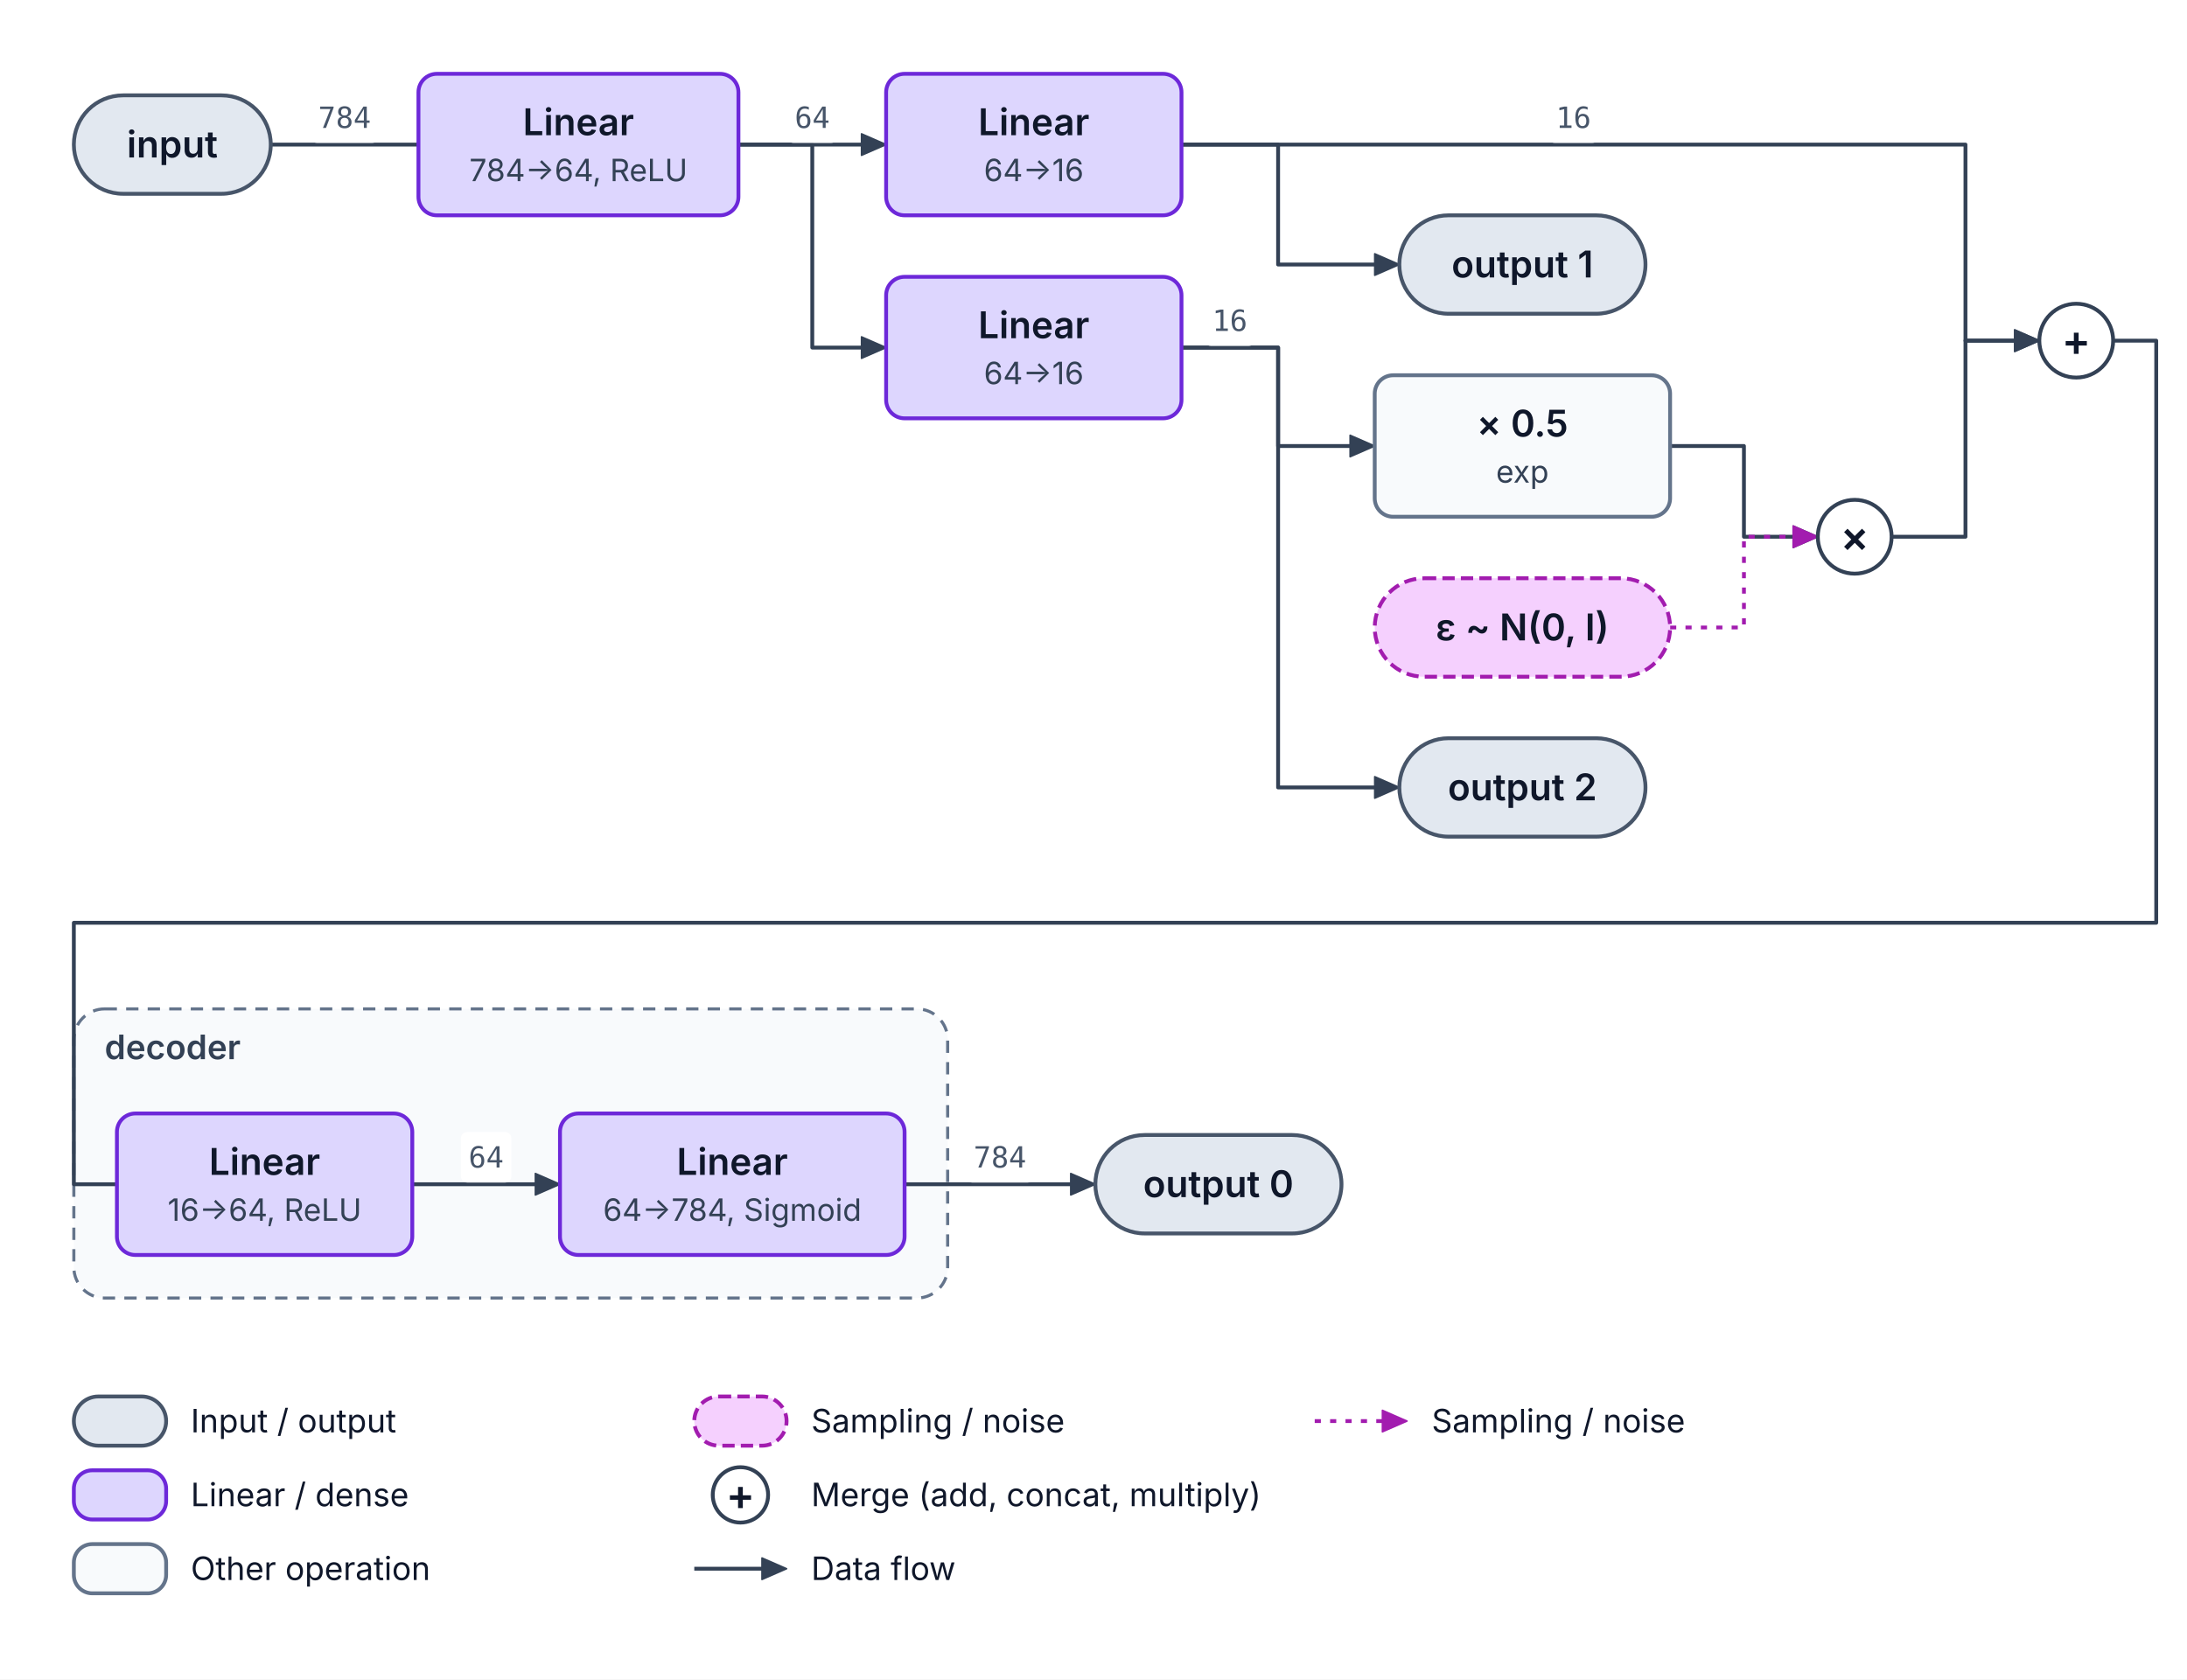
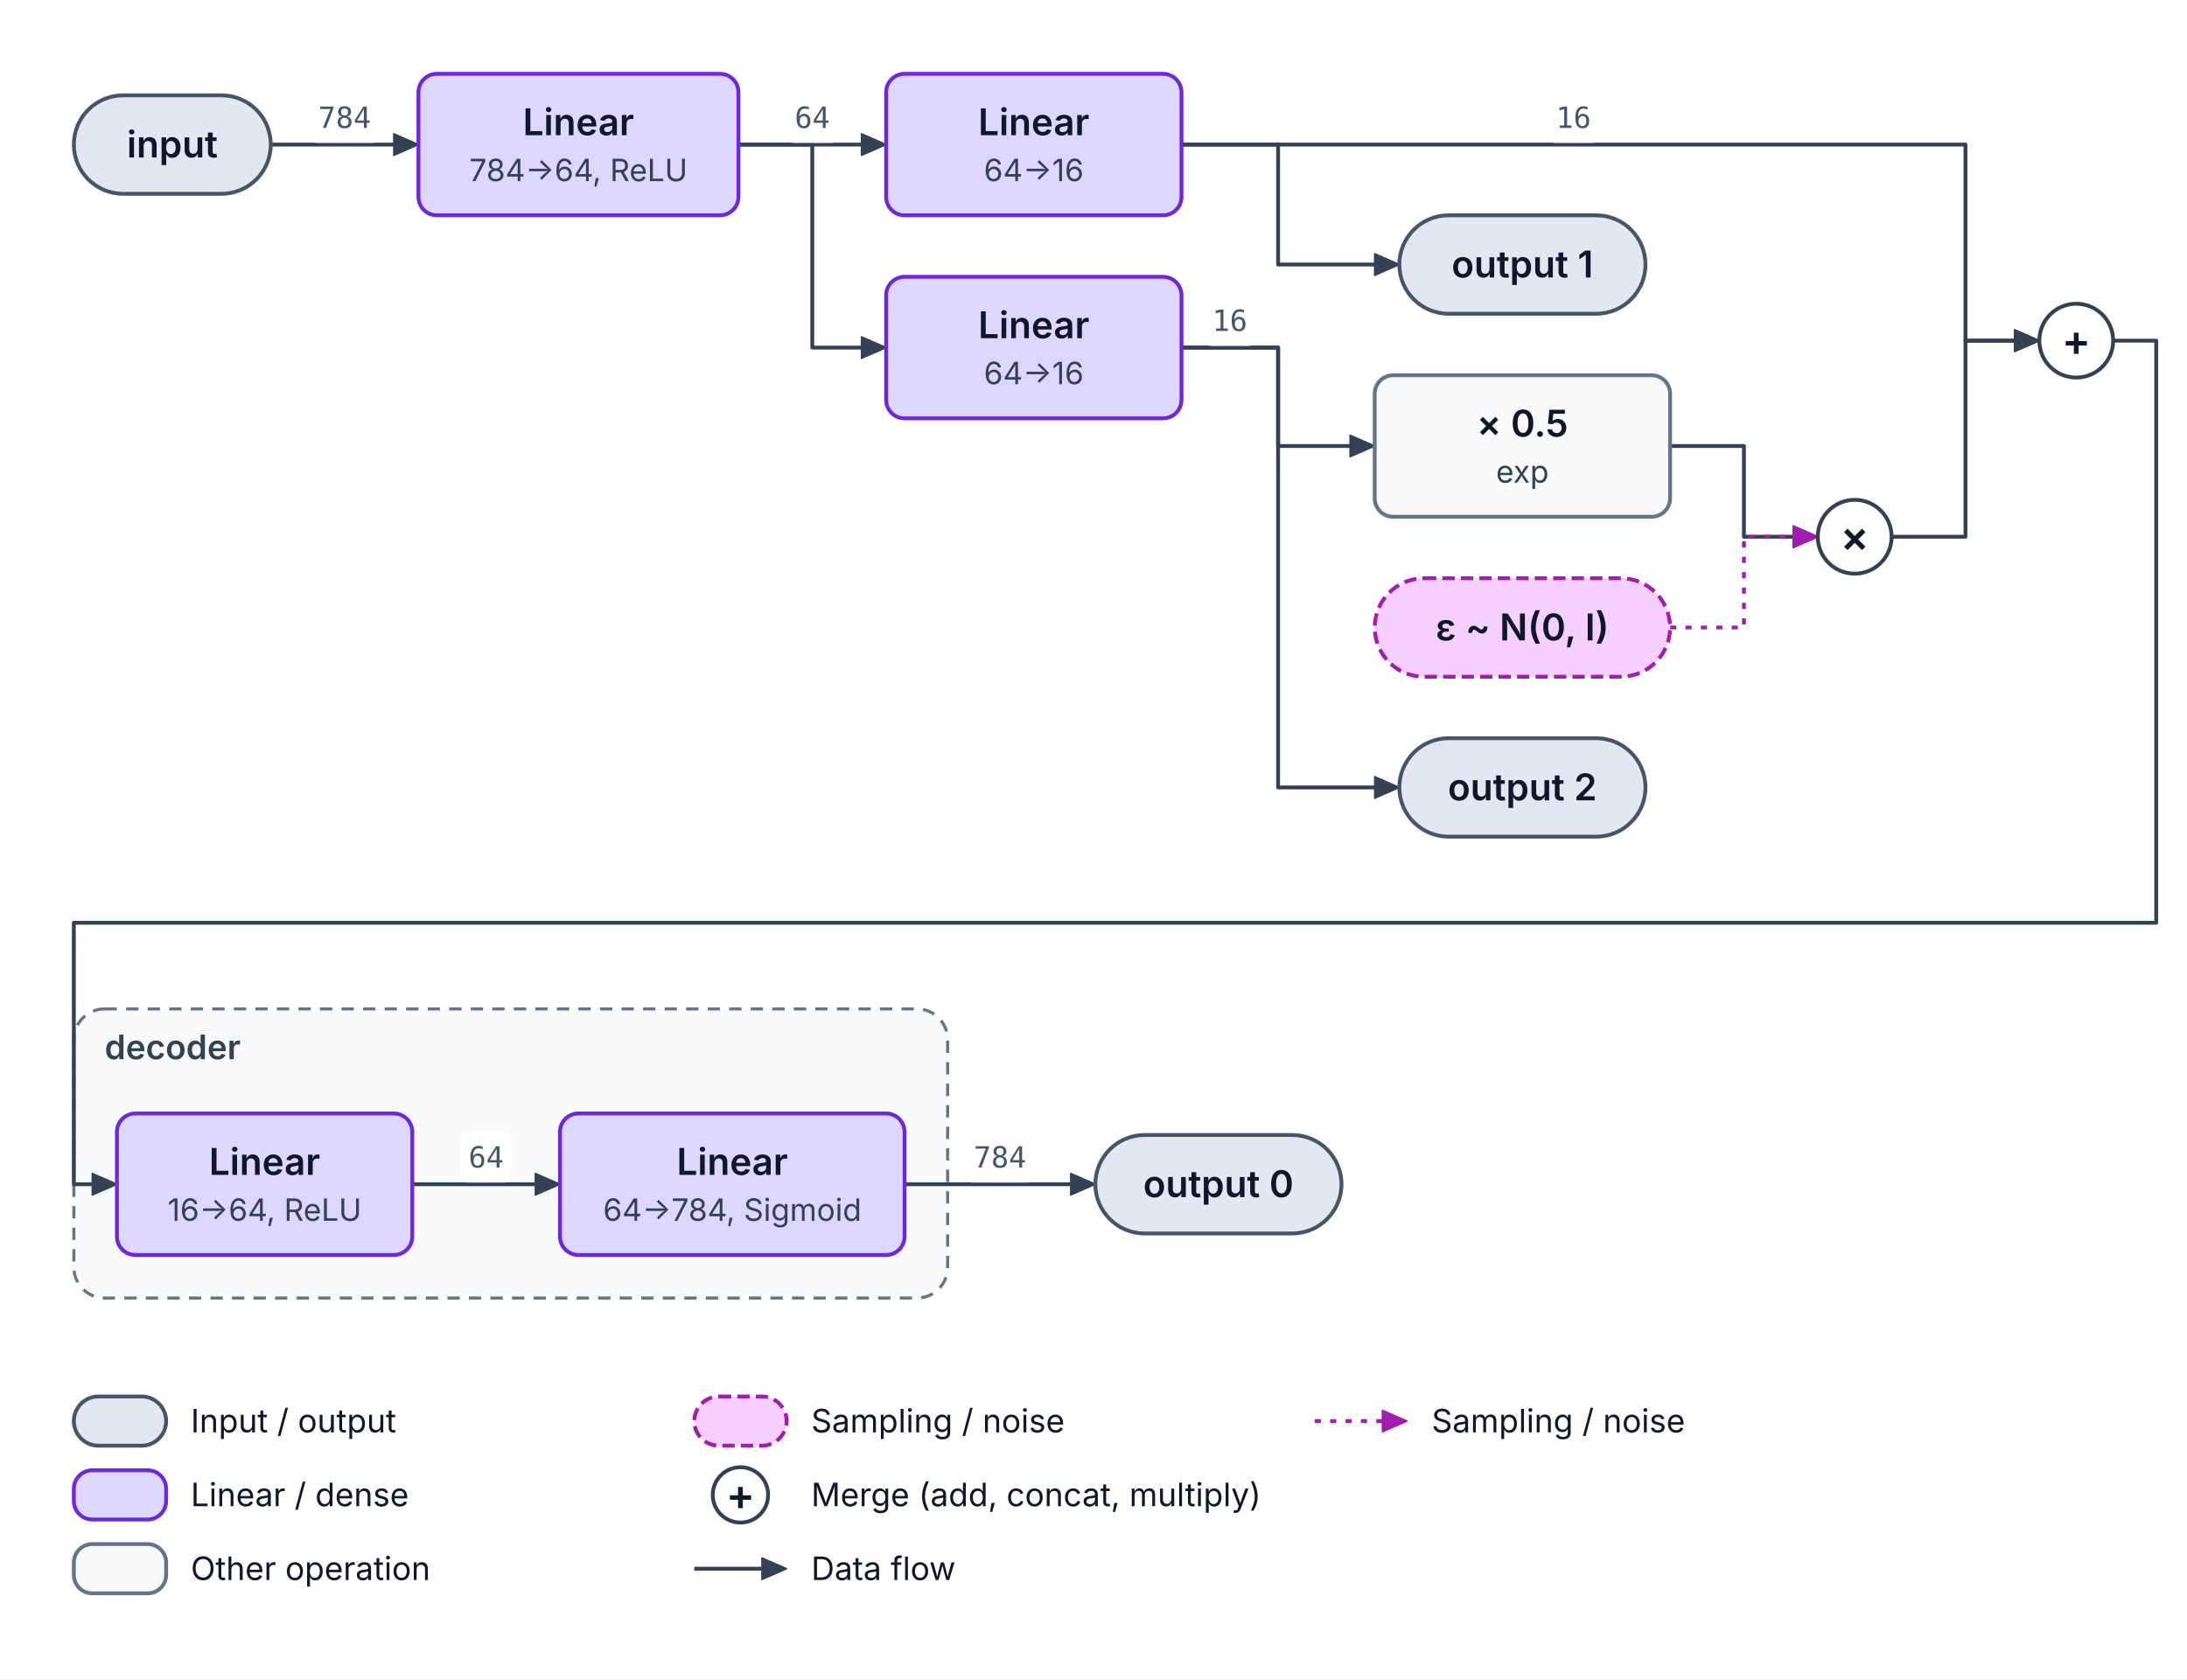
<svg xmlns="http://www.w3.org/2000/svg" width="710.8" height="546" viewBox="0 0 710.8 546" role="img">
  <rect x="0" y="0" width="710.8" height="546" fill="#ffffff" />
  <g class="tg-groups">
    <g class="tg-group" data-id="decoder">
      <rect x="24" y="328" width="284" height="94" rx="10" fill="#f8fafc" stroke="#64748b" stroke-width="1" stroke-linejoin="round" stroke-dasharray="4 3" />
      <text x="34" y="344.35" font-family="'Inter', 'Helvetica Neue', 'Helvetica', 'Arial', 'DejaVu Sans', sans-serif" font-size="11" font-weight="600" fill="#334155">decoder</text>
    </g>
  </g>
  <g class="tg-edges">
    <g class="tg-edge tg-edge-data">
      <polyline points="134,385 174.8,385" fill="none" stroke="#334155" stroke-width="1.25" stroke-linejoin="round" />
      <polygon points="182,385 174,388.5 174,381.5" fill="#334155" stroke="#334155" stroke-width="0.5" stroke-linejoin="round" />
    </g>
    <g class="tg-edge tg-edge-data">
-       <polyline points="88,47 136,47 136,47" fill="none" stroke="#334155" stroke-width="1.25" stroke-linejoin="round" />
-       <polygon points="136,47 136,47 136,47" fill="#334155" stroke="#334155" stroke-width="0.5" stroke-linejoin="round" />
+       <polyline points="88,47 128.8,47" fill="none" stroke="#334155" stroke-width="1.25" stroke-linejoin="round" />
+       <polygon points="136,47 128,50.5 128,43.5" fill="#334155" stroke="#334155" stroke-width="0.5" stroke-linejoin="round" />
    </g>
    <g class="tg-edge tg-edge-data">
-       <polyline points="240,47 240,47 280.8,47" fill="none" stroke="#334155" stroke-width="1.25" stroke-linejoin="round" />
+       <polyline points="240,47 280.8,47" fill="none" stroke="#334155" stroke-width="1.25" stroke-linejoin="round" />
      <polygon points="288,47 280,50.5 280,43.5" fill="#334155" stroke="#334155" stroke-width="0.5" stroke-linejoin="round" />
    </g>
    <g class="tg-edge tg-edge-data">
-       <polyline points="240,47 240,47 264,47 264,113 280.8,113" fill="none" stroke="#334155" stroke-width="1.25" stroke-linejoin="round" />
+       <polyline points="240,47 264,47 264,113 280.8,113" fill="none" stroke="#334155" stroke-width="1.25" stroke-linejoin="round" />
      <polygon points="288,113 280,116.5 280,109.5" fill="#334155" stroke="#334155" stroke-width="0.5" stroke-linejoin="round" />
    </g>
    <g class="tg-edge tg-edge-data">
      <polyline points="384,113 415.4,113 415.4,145 439.6,145" fill="none" stroke="#334155" stroke-width="1.25" stroke-linejoin="round" />
      <polygon points="446.8,145 438.8,148.5 438.8,141.5" fill="#334155" stroke="#334155" stroke-width="0.5" stroke-linejoin="round" />
    </g>
    <g class="tg-edge tg-edge-data">
      <polyline points="542.8,145 566.8,145 566.8,174.5 583.6,174.5" fill="none" stroke="#334155" stroke-width="1.25" stroke-linejoin="round" />
      <polygon points="590.8,174.5 582.8,178 582.8,171" fill="#334155" stroke="#334155" stroke-width="0.5" stroke-linejoin="round" />
    </g>
    <g class="tg-edge tg-edge-stochastic">
      <polyline points="542.8,204 566.8,204 566.8,174.5 583.6,174.5" fill="none" stroke="#a21caf" stroke-width="1.25" stroke-linejoin="round" stroke-dasharray="2 3" />
      <polygon points="590.8,174.5 582.8,178 582.8,171" fill="#a21caf" stroke="#a21caf" stroke-width="0.5" stroke-linejoin="round" />
    </g>
    <g class="tg-edge tg-edge-data">
      <polyline points="384,47 638.8,47 638.8,110.75 655.6,110.75" fill="none" stroke="#334155" stroke-width="1.25" stroke-linejoin="round" />
      <polygon points="662.8,110.75 654.8,114.25 654.8,107.25" fill="#334155" stroke="#334155" stroke-width="0.5" stroke-linejoin="round" />
    </g>
    <g class="tg-edge tg-edge-data">
      <polyline points="614.8,174.5 638.8,174.5 638.8,110.75 655.6,110.75" fill="none" stroke="#334155" stroke-width="1.25" stroke-linejoin="round" />
      <polygon points="662.8,110.75 654.8,114.25 654.8,107.25" fill="#334155" stroke="#334155" stroke-width="0.5" stroke-linejoin="round" />
    </g>
    <g class="tg-edge tg-edge-data">
-       <polyline points="686.8,110.75 700.8,110.75 700.8,300 24,300 24,385 38,385 38,385" fill="none" stroke="#334155" stroke-width="1.25" stroke-linejoin="round" />
-       <polygon points="38,385 38,385 38,385" fill="#334155" stroke="#334155" stroke-width="0.5" stroke-linejoin="round" />
+       <polyline points="686.8,110.75 700.8,110.75 700.8,300 24,300 24,385 30.8,385" fill="none" stroke="#334155" stroke-width="1.25" stroke-linejoin="round" />
+       <polygon points="38,385 30,388.5 30,381.5" fill="#334155" stroke="#334155" stroke-width="0.5" stroke-linejoin="round" />
    </g>
    <g class="tg-edge tg-edge-data">
-       <polyline points="294,385 294,385 348.8,385" fill="none" stroke="#334155" stroke-width="1.25" stroke-linejoin="round" />
+       <polyline points="294,385 348.8,385" fill="none" stroke="#334155" stroke-width="1.25" stroke-linejoin="round" />
      <polygon points="356,385 348,388.5 348,381.5" fill="#334155" stroke="#334155" stroke-width="0.5" stroke-linejoin="round" />
    </g>
    <g class="tg-edge tg-edge-data">
      <polyline points="384,47 415.4,47 415.4,86 447.6,86" fill="none" stroke="#334155" stroke-width="1.25" stroke-linejoin="round" />
      <polygon points="454.8,86 446.8,89.5 446.8,82.5" fill="#334155" stroke="#334155" stroke-width="0.5" stroke-linejoin="round" />
    </g>
    <g class="tg-edge tg-edge-data">
      <polyline points="384,113 415.4,113 415.4,256 447.6,256" fill="none" stroke="#334155" stroke-width="1.25" stroke-linejoin="round" />
      <polygon points="454.8,256 446.8,259.5 446.8,252.5" fill="#334155" stroke="#334155" stroke-width="0.5" stroke-linejoin="round" />
    </g>
    <g class="tg-edge tg-edge-data">
      <polyline points="225.65,510 248.45,510" fill="none" stroke="#334155" stroke-width="1.25" stroke-linejoin="round" />
      <polygon points="255.65,510 247.65,513.5 247.65,506.5" fill="#334155" stroke="#334155" stroke-width="0.5" stroke-linejoin="round" />
    </g>
    <g class="tg-edge tg-edge-stochastic">
      <polyline points="427.3,462 450.1,462" fill="none" stroke="#a21caf" stroke-width="1.25" stroke-linejoin="round" stroke-dasharray="2 3" />
      <polygon points="457.3,462 449.3,465.5 449.3,458.5" fill="#a21caf" stroke="#a21caf" stroke-width="0.5" stroke-linejoin="round" />
    </g>
  </g>
  <g class="tg-nodes">
    <g class="tg-node tg-io" data-id="n0">
      <rect x="24" y="31" width="64" height="32" rx="16" fill="#e2e8f0" stroke="#475569" stroke-width="1.25" stroke-linejoin="round" />
      <text x="56" y="51.2" font-family="'Inter', 'Helvetica Neue', 'Helvetica', 'Arial', 'DejaVu Sans', sans-serif" font-size="12" font-weight="600" text-anchor="middle" fill="#0f172a">input</text>
    </g>
    <g class="tg-node tg-linear" data-id="n1">
      <rect x="136" y="24" width="104" height="46" rx="6" fill="#ddd6fe" stroke="#6d28d9" stroke-width="1.25" stroke-linejoin="round" />
      <text x="188" y="43.95" font-family="'Inter', 'Helvetica Neue', 'Helvetica', 'Arial', 'DejaVu Sans', sans-serif" font-size="12" font-weight="600" text-anchor="middle" fill="#0f172a">Linear</text>
      <text x="188" y="58.9" font-family="'Inter', 'Helvetica Neue', 'Helvetica', 'Arial', 'DejaVu Sans', sans-serif" font-size="10" text-anchor="middle" fill="#334155">784→64, ReLU</text>
    </g>
    <g class="tg-node tg-linear" data-id="n3">
      <rect x="288" y="24" width="96" height="46" rx="6" fill="#ddd6fe" stroke="#6d28d9" stroke-width="1.25" stroke-linejoin="round" />
      <text x="336" y="43.95" font-family="'Inter', 'Helvetica Neue', 'Helvetica', 'Arial', 'DejaVu Sans', sans-serif" font-size="12" font-weight="600" text-anchor="middle" fill="#0f172a">Linear</text>
      <text x="336" y="58.9" font-family="'Inter', 'Helvetica Neue', 'Helvetica', 'Arial', 'DejaVu Sans', sans-serif" font-size="10" text-anchor="middle" fill="#334155">64→16</text>
    </g>
    <g class="tg-node tg-linear" data-id="n4">
      <rect x="288" y="90" width="96" height="46" rx="6" fill="#ddd6fe" stroke="#6d28d9" stroke-width="1.25" stroke-linejoin="round" />
      <text x="336" y="109.95" font-family="'Inter', 'Helvetica Neue', 'Helvetica', 'Arial', 'DejaVu Sans', sans-serif" font-size="12" font-weight="600" text-anchor="middle" fill="#0f172a">Linear</text>
      <text x="336" y="124.9" font-family="'Inter', 'Helvetica Neue', 'Helvetica', 'Arial', 'DejaVu Sans', sans-serif" font-size="10" text-anchor="middle" fill="#334155">64→16</text>
    </g>
    <g class="tg-node tg-other" data-id="n5">
      <rect x="446.8" y="122" width="96" height="46" rx="6" fill="#f8fafc" stroke="#64748b" stroke-width="1.25" stroke-linejoin="round" />
      <text x="494.8" y="141.95" font-family="'Inter', 'Helvetica Neue', 'Helvetica', 'Arial', 'DejaVu Sans', sans-serif" font-size="12" font-weight="600" text-anchor="middle" fill="#0f172a">× 0.5</text>
      <text x="494.8" y="156.9" font-family="'Inter', 'Helvetica Neue', 'Helvetica', 'Arial', 'DejaVu Sans', sans-serif" font-size="10" text-anchor="middle" fill="#334155">exp</text>
    </g>
    <g class="tg-node tg-stochastic" data-id="n7">
      <rect x="446.8" y="188" width="96" height="32" rx="16" fill="#f5d0fe" stroke="#a21caf" stroke-width="1.25" stroke-linejoin="round" stroke-dasharray="4 2" />
      <text x="494.8" y="208.2" font-family="'Inter', 'Helvetica Neue', 'Helvetica', 'Arial', 'DejaVu Sans', sans-serif" font-size="12" font-weight="600" text-anchor="middle" fill="#0f172a">ε ~ N(0, I)</text>
    </g>
    <g class="tg-node tg-merge" data-id="n8">
      <circle cx="602.8" cy="174.5" r="12" fill="#ffffff" stroke="#334155" stroke-width="1.25" stroke-linejoin="round" />
      <text x="602.8" y="179.4" font-family="'Inter', 'Helvetica Neue', 'Helvetica', 'Arial', 'DejaVu Sans', sans-serif" font-size="14" font-weight="600" text-anchor="middle" fill="#0f172a">×</text>
    </g>
    <g class="tg-node tg-merge" data-id="n9">
      <circle cx="674.8" cy="110.75" r="12" fill="#ffffff" stroke="#334155" stroke-width="1.25" stroke-linejoin="round" />
      <text x="674.8" y="115.65" font-family="'Inter', 'Helvetica Neue', 'Helvetica', 'Arial', 'DejaVu Sans', sans-serif" font-size="14" font-weight="600" text-anchor="middle" fill="#0f172a">+</text>
    </g>
    <g class="tg-node tg-linear" data-id="n10">
      <rect x="38" y="362" width="96" height="46" rx="6" fill="#ddd6fe" stroke="#6d28d9" stroke-width="1.25" stroke-linejoin="round" />
      <text x="86" y="381.95" font-family="'Inter', 'Helvetica Neue', 'Helvetica', 'Arial', 'DejaVu Sans', sans-serif" font-size="12" font-weight="600" text-anchor="middle" fill="#0f172a">Linear</text>
      <text x="86" y="396.9" font-family="'Inter', 'Helvetica Neue', 'Helvetica', 'Arial', 'DejaVu Sans', sans-serif" font-size="10" text-anchor="middle" fill="#334155">16→64, ReLU</text>
    </g>
    <g class="tg-node tg-linear" data-id="n12">
      <rect x="182" y="362" width="112" height="46" rx="6" fill="#ddd6fe" stroke="#6d28d9" stroke-width="1.25" stroke-linejoin="round" />
      <text x="238" y="381.95" font-family="'Inter', 'Helvetica Neue', 'Helvetica', 'Arial', 'DejaVu Sans', sans-serif" font-size="12" font-weight="600" text-anchor="middle" fill="#0f172a">Linear</text>
      <text x="238" y="396.9" font-family="'Inter', 'Helvetica Neue', 'Helvetica', 'Arial', 'DejaVu Sans', sans-serif" font-size="10" text-anchor="middle" fill="#334155">64→784, Sigmoid</text>
    </g>
    <g class="tg-node tg-io" data-id="n14">
      <rect x="356" y="369" width="80" height="32" rx="16" fill="#e2e8f0" stroke="#475569" stroke-width="1.25" stroke-linejoin="round" />
      <text x="396" y="389.2" font-family="'Inter', 'Helvetica Neue', 'Helvetica', 'Arial', 'DejaVu Sans', sans-serif" font-size="12" font-weight="600" text-anchor="middle" fill="#0f172a">output 0</text>
    </g>
    <g class="tg-node tg-io" data-id="n15">
      <rect x="454.8" y="70" width="80" height="32" rx="16" fill="#e2e8f0" stroke="#475569" stroke-width="1.25" stroke-linejoin="round" />
      <text x="494.8" y="90.2" font-family="'Inter', 'Helvetica Neue', 'Helvetica', 'Arial', 'DejaVu Sans', sans-serif" font-size="12" font-weight="600" text-anchor="middle" fill="#0f172a">output 1</text>
    </g>
    <g class="tg-node tg-io" data-id="n16">
      <rect x="454.8" y="240" width="80" height="32" rx="16" fill="#e2e8f0" stroke="#475569" stroke-width="1.25" stroke-linejoin="round" />
      <text x="494.8" y="260.2" font-family="'Inter', 'Helvetica Neue', 'Helvetica', 'Arial', 'DejaVu Sans', sans-serif" font-size="12" font-weight="600" text-anchor="middle" fill="#0f172a">output 2</text>
    </g>
    <g class="tg-node tg-io" data-id="legend:0:io">
      <rect x="24" y="454" width="30" height="16" rx="8" fill="#e2e8f0" stroke="#475569" stroke-width="1.25" stroke-linejoin="round" />
    </g>
    <g class="tg-node tg-linear" data-id="legend:1:linear">
      <rect x="24" y="478" width="30" height="16" rx="6" fill="#ddd6fe" stroke="#6d28d9" stroke-width="1.25" stroke-linejoin="round" />
    </g>
    <g class="tg-node tg-other" data-id="legend:2:other">
      <rect x="24" y="502" width="30" height="16" rx="6" fill="#f8fafc" stroke="#64748b" stroke-width="1.25" stroke-linejoin="round" />
    </g>
    <g class="tg-node tg-stochastic" data-id="legend:3:stochastic">
      <rect x="225.65" y="454" width="30" height="16" rx="8" fill="#f5d0fe" stroke="#a21caf" stroke-width="1.25" stroke-linejoin="round" stroke-dasharray="4 2" />
    </g>
    <g class="tg-node tg-merge" data-id="legend:4:merge">
      <circle cx="240.65" cy="486" r="9" fill="#ffffff" stroke="#334155" stroke-width="1.25" stroke-linejoin="round" />
      <text x="240.65" y="490.9" font-family="'Inter', 'Helvetica Neue', 'Helvetica', 'Arial', 'DejaVu Sans', sans-serif" font-size="14" font-weight="600" text-anchor="middle" fill="#0f172a">+</text>
    </g>
  </g>
  <g class="tg-labels">
    <rect x="149.8" y="368.05" width="16.4" height="16.4" rx="2" fill="#ffffff" />
    <text x="158" y="379.57" font-family="'JetBrains Mono', 'SF Mono', 'Menlo', 'Consolas', 'DejaVu Sans Mono', monospace" font-size="9.5" text-anchor="middle" fill="#475569">64</text>
    <rect x="100.95" y="30.05" width="22.1" height="16.4" rx="2" fill="#ffffff" />
    <text x="112" y="41.58" font-family="'JetBrains Mono', 'SF Mono', 'Menlo', 'Consolas', 'DejaVu Sans Mono', monospace" font-size="9.5" text-anchor="middle" fill="#475569">784</text>
    <rect x="255.8" y="30.05" width="16.4" height="16.4" rx="2" fill="#ffffff" />
    <text x="264" y="41.58" font-family="'JetBrains Mono', 'SF Mono', 'Menlo', 'Consolas', 'DejaVu Sans Mono', monospace" font-size="9.5" text-anchor="middle" fill="#475569">64</text>
    <rect x="391.5" y="96.05" width="16.4" height="16.4" rx="2" fill="#ffffff" />
    <text x="399.7" y="107.58" font-family="'JetBrains Mono', 'SF Mono', 'Menlo', 'Consolas', 'DejaVu Sans Mono', monospace" font-size="9.5" text-anchor="middle" fill="#475569">16</text>
    <rect x="503.2" y="30.05" width="16.4" height="16.4" rx="2" fill="#ffffff" />
    <text x="511.4" y="41.58" font-family="'JetBrains Mono', 'SF Mono', 'Menlo', 'Consolas', 'DejaVu Sans Mono', monospace" font-size="9.5" text-anchor="middle" fill="#475569">16</text>
    <rect x="313.95" y="368.05" width="22.1" height="16.4" rx="2" fill="#ffffff" />
    <text x="325" y="379.57" font-family="'JetBrains Mono', 'SF Mono', 'Menlo', 'Consolas', 'DejaVu Sans Mono', monospace" font-size="9.5" text-anchor="middle" fill="#475569">784</text>
    <text x="62" y="465.68" font-family="'Inter', 'Helvetica Neue', 'Helvetica', 'Arial', 'DejaVu Sans', sans-serif" font-size="10.5" fill="#0f172a">Input / output</text>
    <text x="62" y="489.68" font-family="'Inter', 'Helvetica Neue', 'Helvetica', 'Arial', 'DejaVu Sans', sans-serif" font-size="10.5" fill="#0f172a">Linear / dense</text>
    <text x="62" y="513.67" font-family="'Inter', 'Helvetica Neue', 'Helvetica', 'Arial', 'DejaVu Sans', sans-serif" font-size="10.5" fill="#0f172a">Other operation</text>
    <text x="263.65" y="465.68" font-family="'Inter', 'Helvetica Neue', 'Helvetica', 'Arial', 'DejaVu Sans', sans-serif" font-size="10.5" fill="#0f172a">Sampling / noise</text>
    <text x="263.65" y="489.68" font-family="'Inter', 'Helvetica Neue', 'Helvetica', 'Arial', 'DejaVu Sans', sans-serif" font-size="10.5" fill="#0f172a">Merge (add, concat, multiply)</text>
    <text x="263.65" y="513.67" font-family="'Inter', 'Helvetica Neue', 'Helvetica', 'Arial', 'DejaVu Sans', sans-serif" font-size="10.5" fill="#0f172a">Data flow</text>
    <text x="465.3" y="465.68" font-family="'Inter', 'Helvetica Neue', 'Helvetica', 'Arial', 'DejaVu Sans', sans-serif" font-size="10.5" fill="#0f172a">Sampling / noise</text>
  </g>
</svg>
